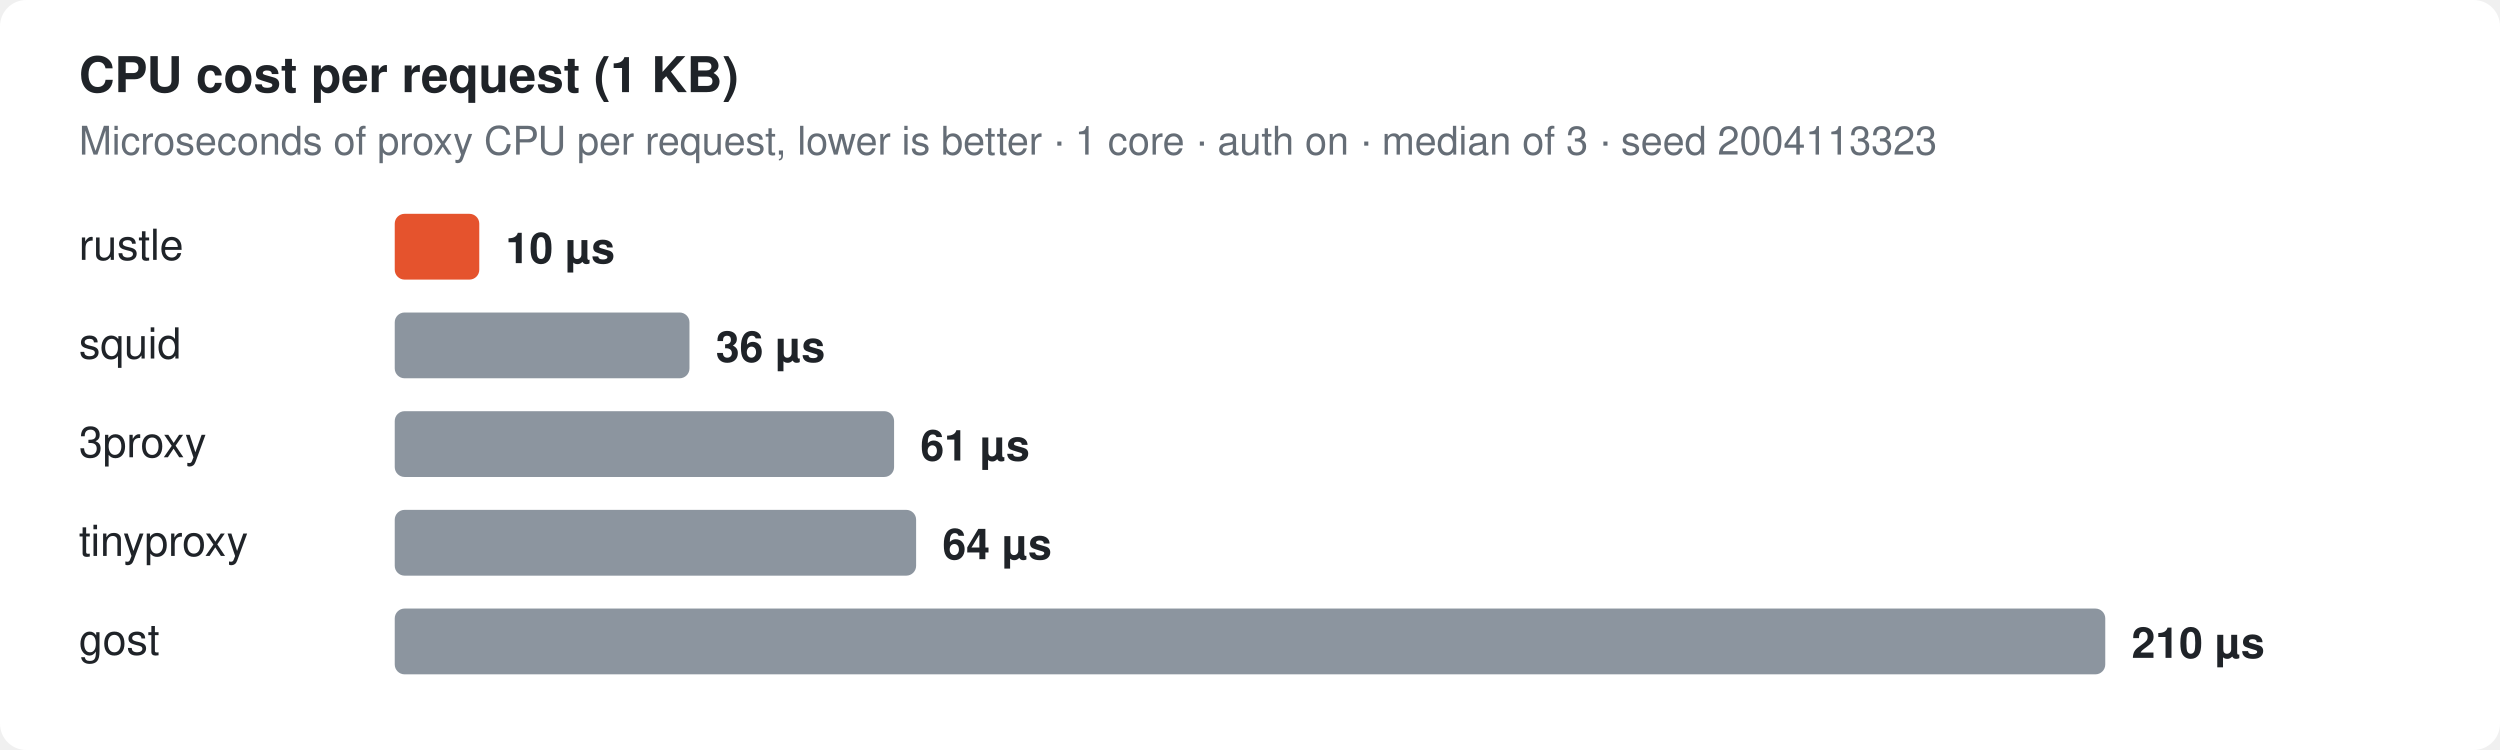
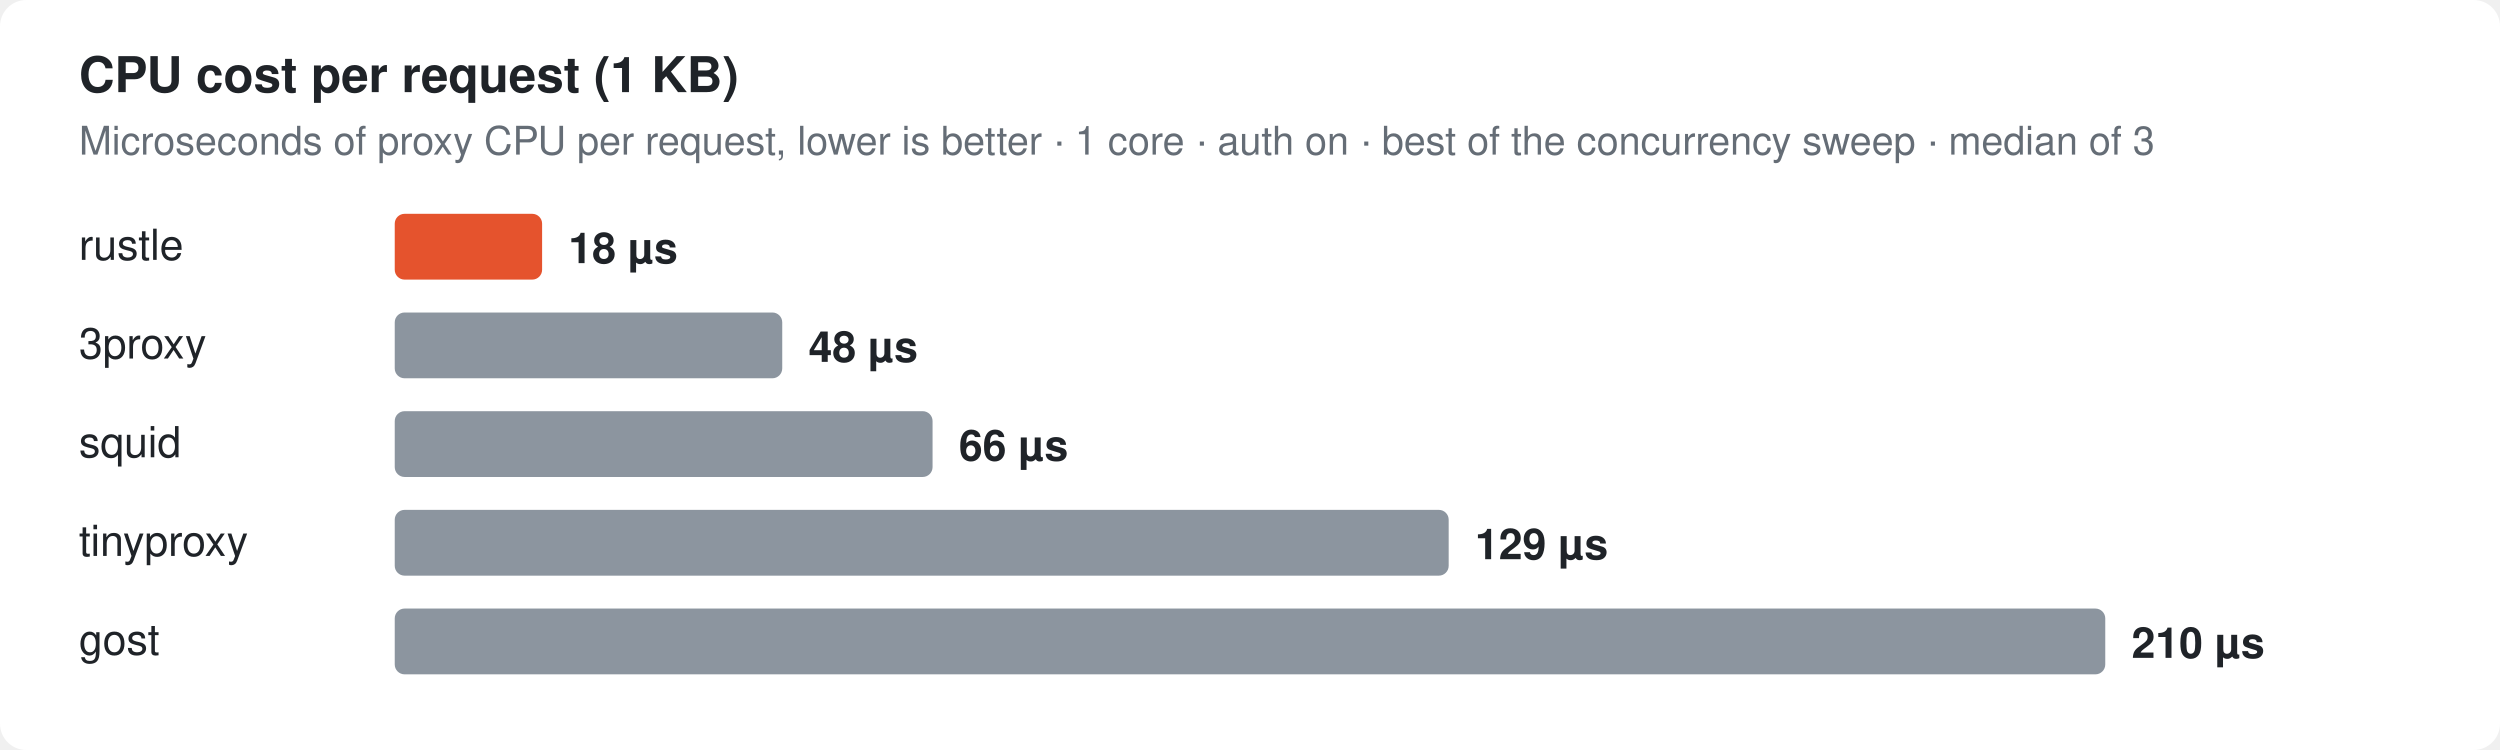
<svg xmlns="http://www.w3.org/2000/svg" width="760" height="228" viewBox="0 0 760 228" role="img" aria-label="CPU cost per request (1 KB)">
  <style>
.bg{fill:#fff}.t{fill:#1f2328;font:600 15px -apple-system,Segoe UI,Helvetica,Arial,sans-serif}
.s{fill:#656d76;font:12px -apple-system,Segoe UI,Helvetica,Arial,sans-serif}
.l{fill:#1f2328;font:13px -apple-system,Segoe UI,Helvetica,Arial,sans-serif}
.v{fill:#1f2328;font:600 13px -apple-system,Segoe UI,Helvetica,Arial,sans-serif}
.o{fill:#8c959f}.r{fill:#e5532d}
@media (prefers-color-scheme:dark){.bg{fill:#0d1117}.t,.l,.v{fill:#e6edf3}.s{fill:#8b949e}.o{fill:#6e7681}.r{fill:#ff7b54}}
</style>
  <rect class="bg" width="760" height="228" rx="8" />
  <text class="t" x="24" y="28">CPU cost per request (1 KB)</text>
-   <text class="s" x="24" y="47">Microseconds of proxy CPU per request, lower is better · 1 core · auth on · median of 3 · seed 2004113323</text>
+   <text class="s" x="24" y="47">Microseconds of proxy CPU per request, lower is better · 1 core · auth on · best of the concurrency sweep · median of 3</text>
  <text class="l" x="24" y="79">rustle</text>
-   <rect class="r" x="120" y="65" width="25.7" height="20" rx="3" />
-   <text class="v" x="153.7" y="80">10 µs</text>
-   <text class="l" x="24" y="109">squid</text>
-   <rect class="o" x="120" y="95" width="89.6" height="20" rx="3" />
-   <text class="v" x="217.6" y="110">36 µs</text>
-   <text class="l" x="24" y="139">3proxy</text>
-   <rect class="o" x="120" y="125" width="151.8" height="20" rx="3" />
-   <text class="v" x="279.8" y="140">61 µs</text>
+   <rect class="r" x="120" y="65" width="44.8" height="20" rx="3" />
+   <text class="v" x="172.8" y="80">18 µs</text>
+   <text class="l" x="24" y="109">3proxy</text>
+   <rect class="o" x="120" y="95" width="117.8" height="20" rx="3" />
+   <text class="v" x="245.8" y="110">48 µs</text>
+   <text class="l" x="24" y="139">squid</text>
+   <rect class="o" x="120" y="125" width="163.5" height="20" rx="3" />
+   <text class="v" x="291.5" y="140">66 µs</text>
  <text class="l" x="24" y="169">tinyproxy</text>
-   <rect class="o" x="120" y="155" width="158.5" height="20" rx="3" />
-   <text class="v" x="286.5" y="170">64 µs</text>
+   <rect class="o" x="120" y="155" width="320.4" height="20" rx="3" />
+   <text class="v" x="448.4" y="170">129 µs</text>
  <text class="l" x="24" y="199">gost</text>
  <rect class="o" x="120" y="185" width="520.0" height="20" rx="3" />
  <text class="v" x="648.0" y="200">210 µs</text>
</svg>
